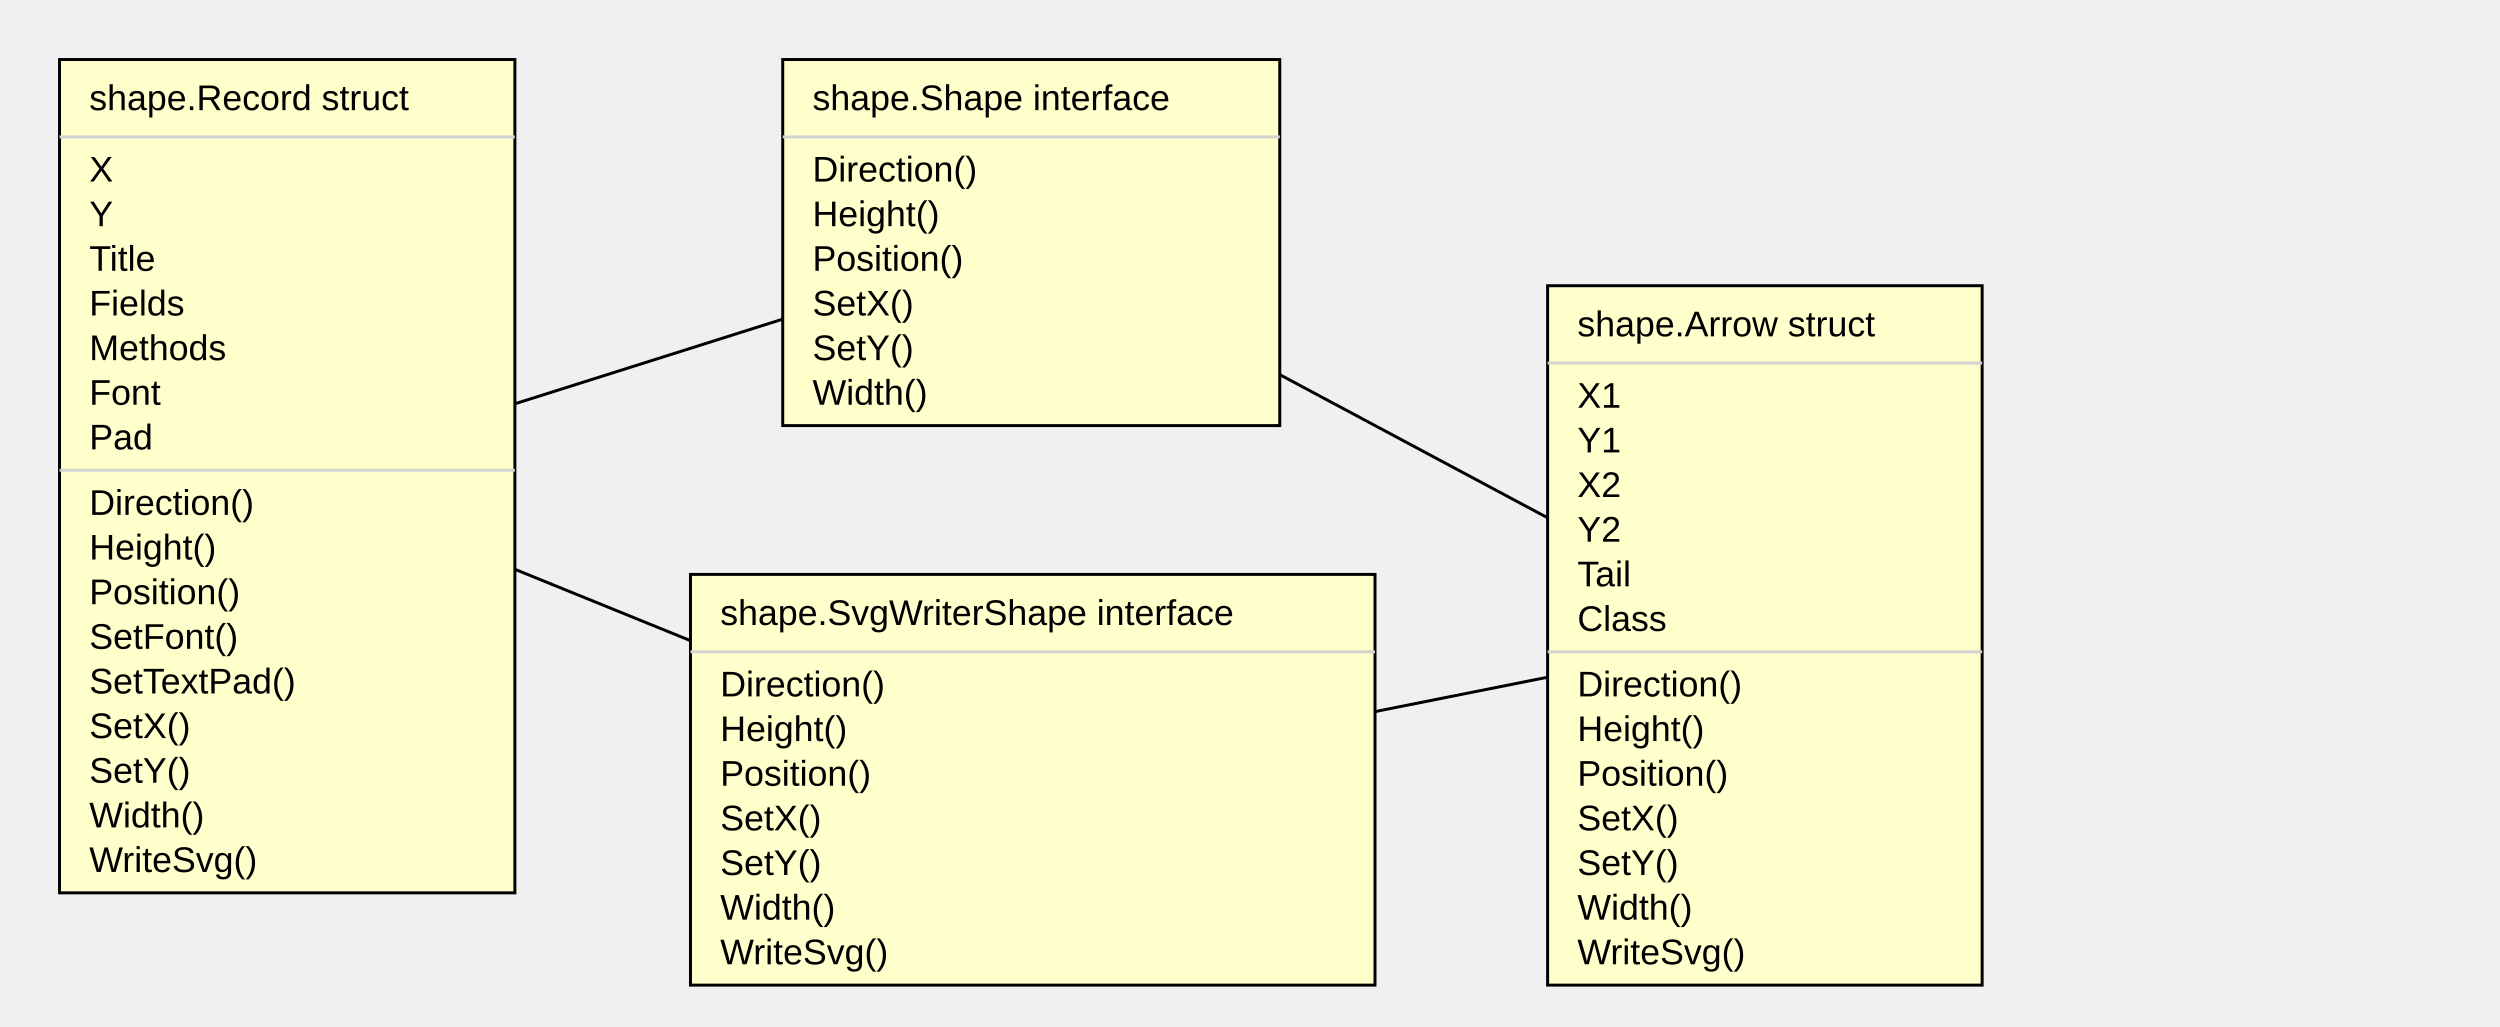
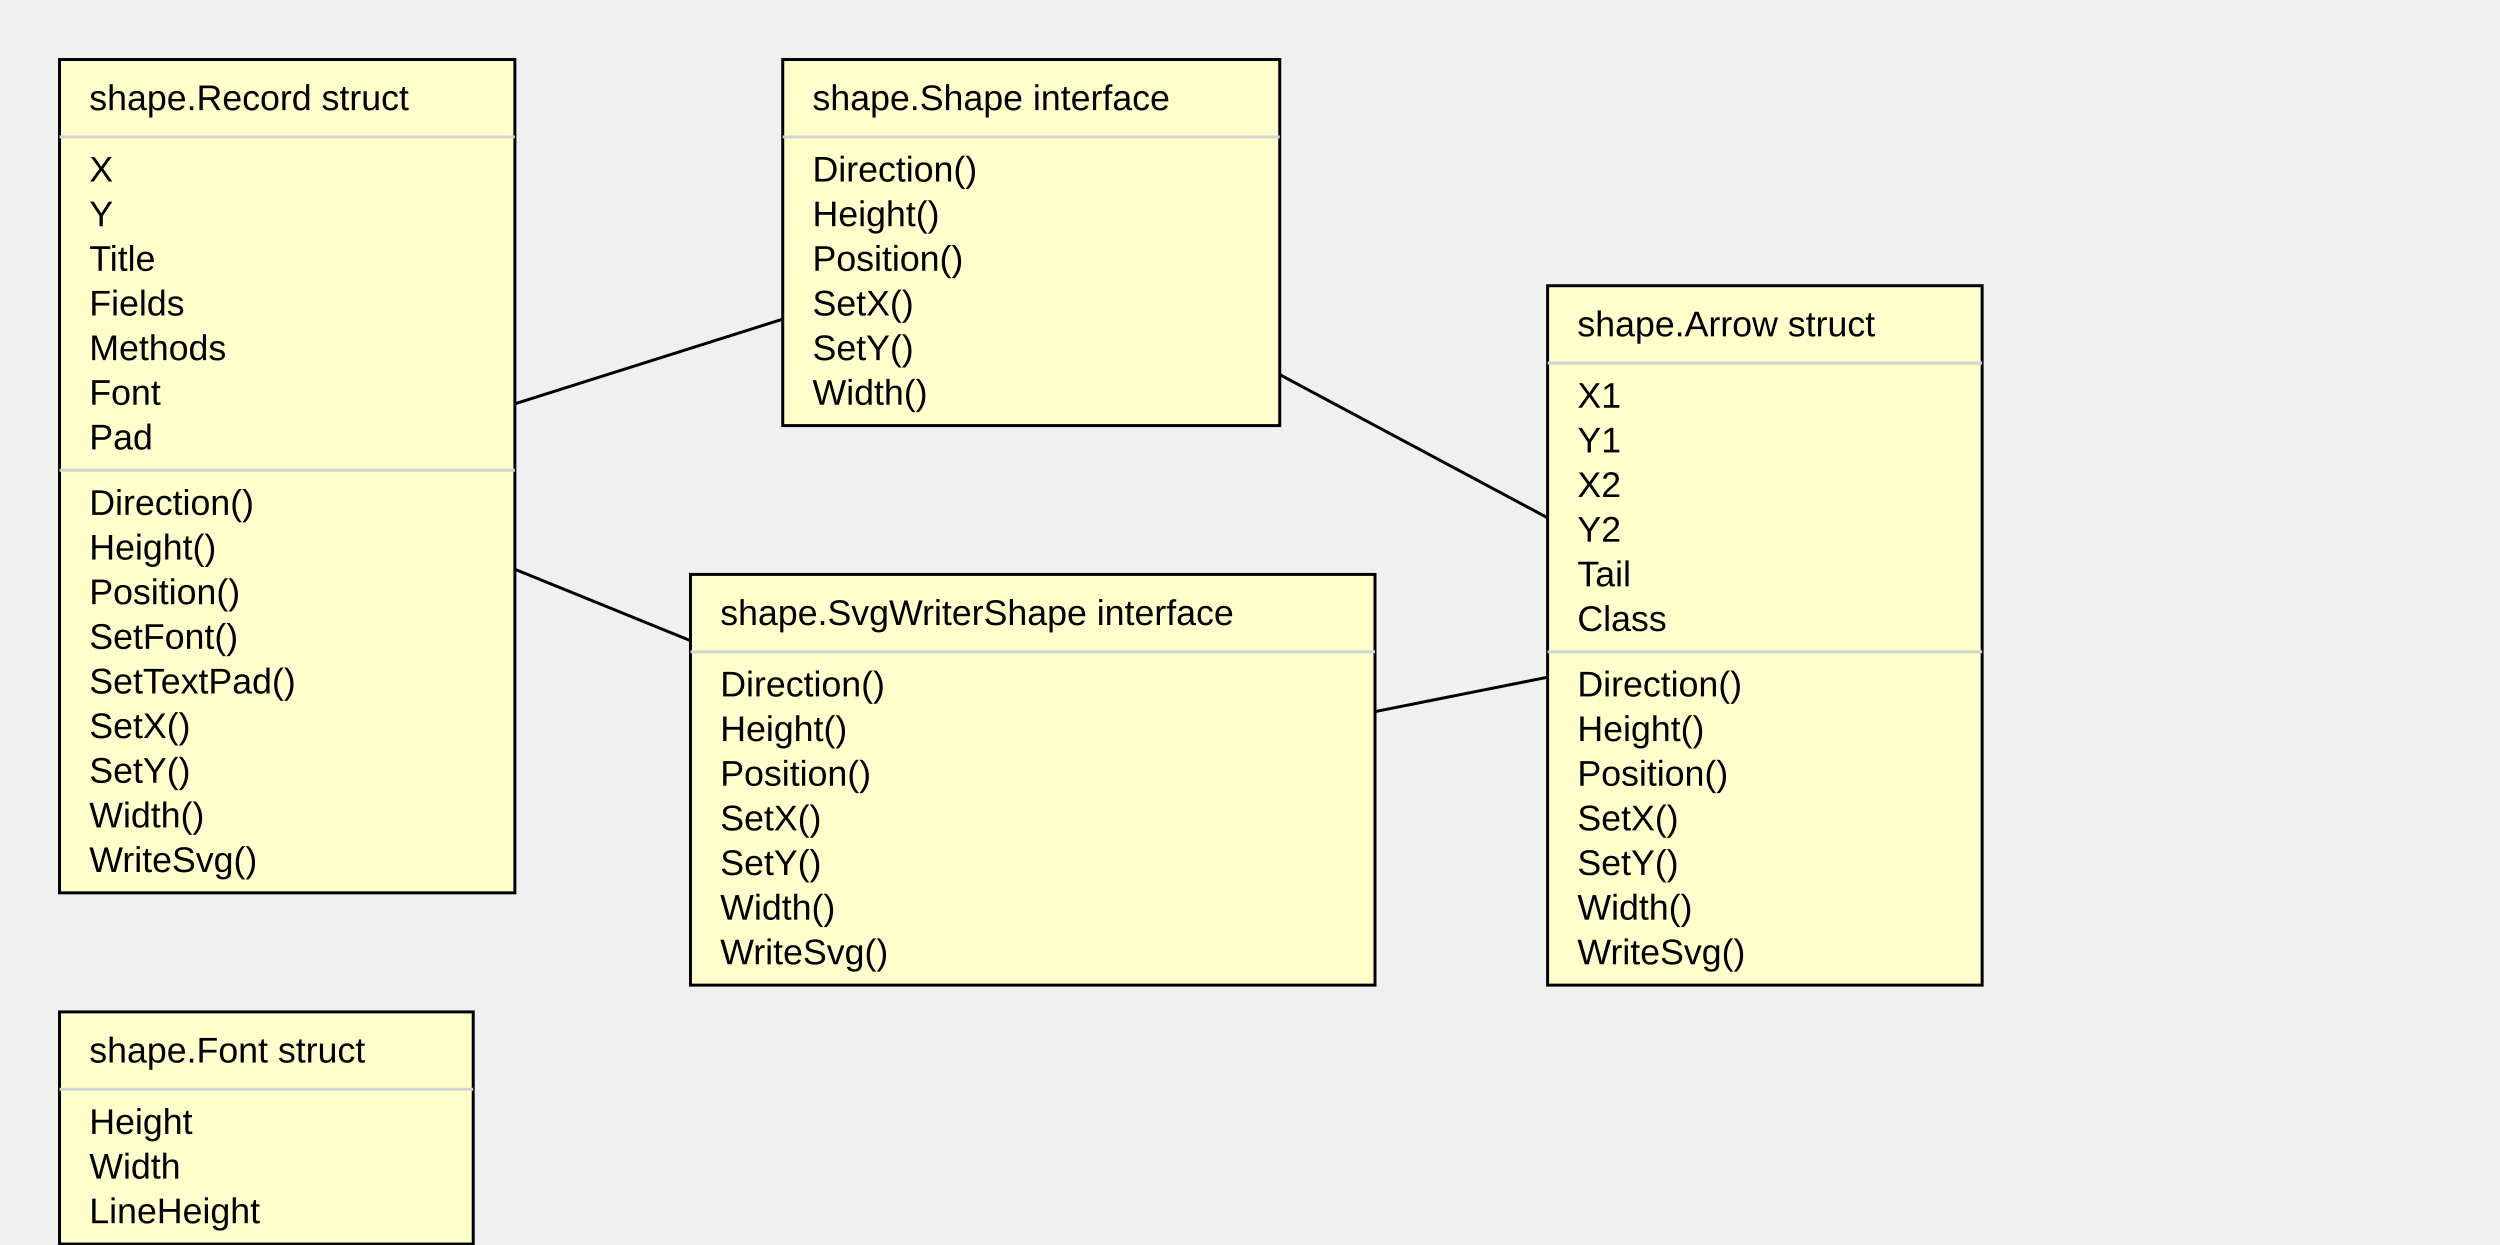
- <svg xmlns="http://www.w3.org/2000/svg" width="840" height="345" font-family="Arial, Helvetica, sans-serif">
+ <svg xmlns="http://www.w3.org/2000/svg" width="840" height="418" font-family="Arial, Helvetica, sans-serif">
  <path class="arrow" style="stroke:black" d="M96,160 L346,81" />
  <g transform="rotate(-18 346 81)">
    <path class="arrow-head" style="stroke:black;fill:#ffffff" d="M346,81 l-8,-4 l 0,8 Z" />
  </g>
  <path class="arrow" style="stroke:black" d="M96,160 L347,262" />
  <g transform="rotate(23 347 262)">
    <path class="arrow-head" style="stroke:black;fill:#ffffff" d="M347,262 l-8,-4 l 0,8 Z" />
  </g>
  <path class="arrow" style="stroke:black" d="M593,213 L346,81" />
  <g transform="rotate(212 346 81)">
    <path class="arrow-head" style="stroke:black;fill:#ffffff" d="M346,81 l-8,-4 l 0,8 Z" />
  </g>
  <path class="arrow" style="stroke:black" d="M593,213 L347,262" />
  <g transform="rotate(-9223372036854775718 347 262)">
    <path class="arrow-head" style="stroke:black;fill:#ffffff" d="M347,262 l-8,-4 l 0,8 Z" />
  </g>
  <rect class="record" style="fill:#ffffcc;stroke:black" x="20" y="20" width="153" height="280" />
  <line class="line" style="stroke:#d3d3d3" x1="20" y1="46" x2="173" y2="46" />
  <text class="field" style="font-family:Arial,Helvetica,sans-serif; font-size:12px" x="30" y="61">X</text>
  <text class="field" style="font-family:Arial,Helvetica,sans-serif; font-size:12px" x="30" y="76">Y</text>
  <text class="field" style="font-family:Arial,Helvetica,sans-serif; font-size:12px" x="30" y="91">Title</text>
  <text class="field" style="font-family:Arial,Helvetica,sans-serif; font-size:12px" x="30" y="106">Fields</text>
  <text class="field" style="font-family:Arial,Helvetica,sans-serif; font-size:12px" x="30" y="121">Methods</text>
  <text class="field" style="font-family:Arial,Helvetica,sans-serif; font-size:12px" x="30" y="136">Font</text>
  <text class="field" style="font-family:Arial,Helvetica,sans-serif; font-size:12px" x="30" y="151">Pad</text>
  <line class="line" style="stroke:#d3d3d3" x1="20" y1="158" x2="173" y2="158" />
  <text class="method" style="font-family:Arial,Helvetica,sans-serif; font-size:12px" x="30" y="173">Direction()</text>
  <text class="method" style="font-family:Arial,Helvetica,sans-serif; font-size:12px" x="30" y="188">Height()</text>
  <text class="method" style="font-family:Arial,Helvetica,sans-serif; font-size:12px" x="30" y="203">Position()</text>
  <text class="method" style="font-family:Arial,Helvetica,sans-serif; font-size:12px" x="30" y="218">SetFont()</text>
  <text class="method" style="font-family:Arial,Helvetica,sans-serif; font-size:12px" x="30" y="233">SetTextPad()</text>
  <text class="method" style="font-family:Arial,Helvetica,sans-serif; font-size:12px" x="30" y="248">SetX()</text>
  <text class="method" style="font-family:Arial,Helvetica,sans-serif; font-size:12px" x="30" y="263">SetY()</text>
  <text class="method" style="font-family:Arial,Helvetica,sans-serif; font-size:12px" x="30" y="278">Width()</text>
  <text class="method" style="font-family:Arial,Helvetica,sans-serif; font-size:12px" x="30" y="293">WriteSvg()</text>
  <text class="record-title" style="font-family:Arial,Helvetica,sans-serif; font-size:12px" x="30" y="37">shape.Record struct</text>
  <rect class="record" style="fill:#ffffcc;stroke:black" x="263" y="20" width="167" height="123" />
  <line class="line" style="stroke:#d3d3d3" x1="263" y1="46" x2="430" y2="46" />
  <text class="method" style="font-family:Arial,Helvetica,sans-serif; font-size:12px" x="273" y="61">Direction()</text>
  <text class="method" style="font-family:Arial,Helvetica,sans-serif; font-size:12px" x="273" y="76">Height()</text>
  <text class="method" style="font-family:Arial,Helvetica,sans-serif; font-size:12px" x="273" y="91">Position()</text>
  <text class="method" style="font-family:Arial,Helvetica,sans-serif; font-size:12px" x="273" y="106">SetX()</text>
  <text class="method" style="font-family:Arial,Helvetica,sans-serif; font-size:12px" x="273" y="121">SetY()</text>
  <text class="method" style="font-family:Arial,Helvetica,sans-serif; font-size:12px" x="273" y="136">Width()</text>
  <text class="record-title" style="font-family:Arial,Helvetica,sans-serif; font-size:12px" x="273" y="37">shape.Shape interface</text>
  <rect class="record" style="fill:#ffffcc;stroke:black" x="520" y="96" width="146" height="235" />
  <line class="line" style="stroke:#d3d3d3" x1="520" y1="122" x2="666" y2="122" />
  <text class="field" style="font-family:Arial,Helvetica,sans-serif; font-size:12px" x="530" y="137">X1</text>
  <text class="field" style="font-family:Arial,Helvetica,sans-serif; font-size:12px" x="530" y="152">Y1</text>
  <text class="field" style="font-family:Arial,Helvetica,sans-serif; font-size:12px" x="530" y="167">X2</text>
  <text class="field" style="font-family:Arial,Helvetica,sans-serif; font-size:12px" x="530" y="182">Y2</text>
  <text class="field" style="font-family:Arial,Helvetica,sans-serif; font-size:12px" x="530" y="197">Tail</text>
  <text class="field" style="font-family:Arial,Helvetica,sans-serif; font-size:12px" x="530" y="212">Class</text>
  <line class="line" style="stroke:#d3d3d3" x1="520" y1="219" x2="666" y2="219" />
  <text class="method" style="font-family:Arial,Helvetica,sans-serif; font-size:12px" x="530" y="234">Direction()</text>
  <text class="method" style="font-family:Arial,Helvetica,sans-serif; font-size:12px" x="530" y="249">Height()</text>
  <text class="method" style="font-family:Arial,Helvetica,sans-serif; font-size:12px" x="530" y="264">Position()</text>
  <text class="method" style="font-family:Arial,Helvetica,sans-serif; font-size:12px" x="530" y="279">SetX()</text>
  <text class="method" style="font-family:Arial,Helvetica,sans-serif; font-size:12px" x="530" y="294">SetY()</text>
  <text class="method" style="font-family:Arial,Helvetica,sans-serif; font-size:12px" x="530" y="309">Width()</text>
  <text class="method" style="font-family:Arial,Helvetica,sans-serif; font-size:12px" x="530" y="324">WriteSvg()</text>
  <text class="record-title" style="font-family:Arial,Helvetica,sans-serif; font-size:12px" x="530" y="113">shape.Arrow struct</text>
  <rect class="record" style="fill:#ffffcc;stroke:black" x="232" y="193" width="230" height="138" />
  <line class="line" style="stroke:#d3d3d3" x1="232" y1="219" x2="462" y2="219" />
  <text class="method" style="font-family:Arial,Helvetica,sans-serif; font-size:12px" x="242" y="234">Direction()</text>
  <text class="method" style="font-family:Arial,Helvetica,sans-serif; font-size:12px" x="242" y="249">Height()</text>
  <text class="method" style="font-family:Arial,Helvetica,sans-serif; font-size:12px" x="242" y="264">Position()</text>
  <text class="method" style="font-family:Arial,Helvetica,sans-serif; font-size:12px" x="242" y="279">SetX()</text>
  <text class="method" style="font-family:Arial,Helvetica,sans-serif; font-size:12px" x="242" y="294">SetY()</text>
  <text class="method" style="font-family:Arial,Helvetica,sans-serif; font-size:12px" x="242" y="309">Width()</text>
  <text class="method" style="font-family:Arial,Helvetica,sans-serif; font-size:12px" x="242" y="324">WriteSvg()</text>
  <text class="record-title" style="font-family:Arial,Helvetica,sans-serif; font-size:12px" x="242" y="210">shape.SvgWriterShape interface</text>
+   <rect class="record" style="fill:#ffffcc;stroke:black" x="20" y="340" width="139" height="78" />
+   <line class="line" style="stroke:#d3d3d3" x1="20" y1="366" x2="159" y2="366" />
+   <text class="field" style="font-family:Arial,Helvetica,sans-serif; font-size:12px" x="30" y="381">Height</text>
+   <text class="field" style="font-family:Arial,Helvetica,sans-serif; font-size:12px" x="30" y="396">Width</text>
+   <text class="field" style="font-family:Arial,Helvetica,sans-serif; font-size:12px" x="30" y="411">LineHeight</text>
+   <text class="record-title" style="font-family:Arial,Helvetica,sans-serif; font-size:12px" x="30" y="357">shape.Font struct</text>
</svg>
